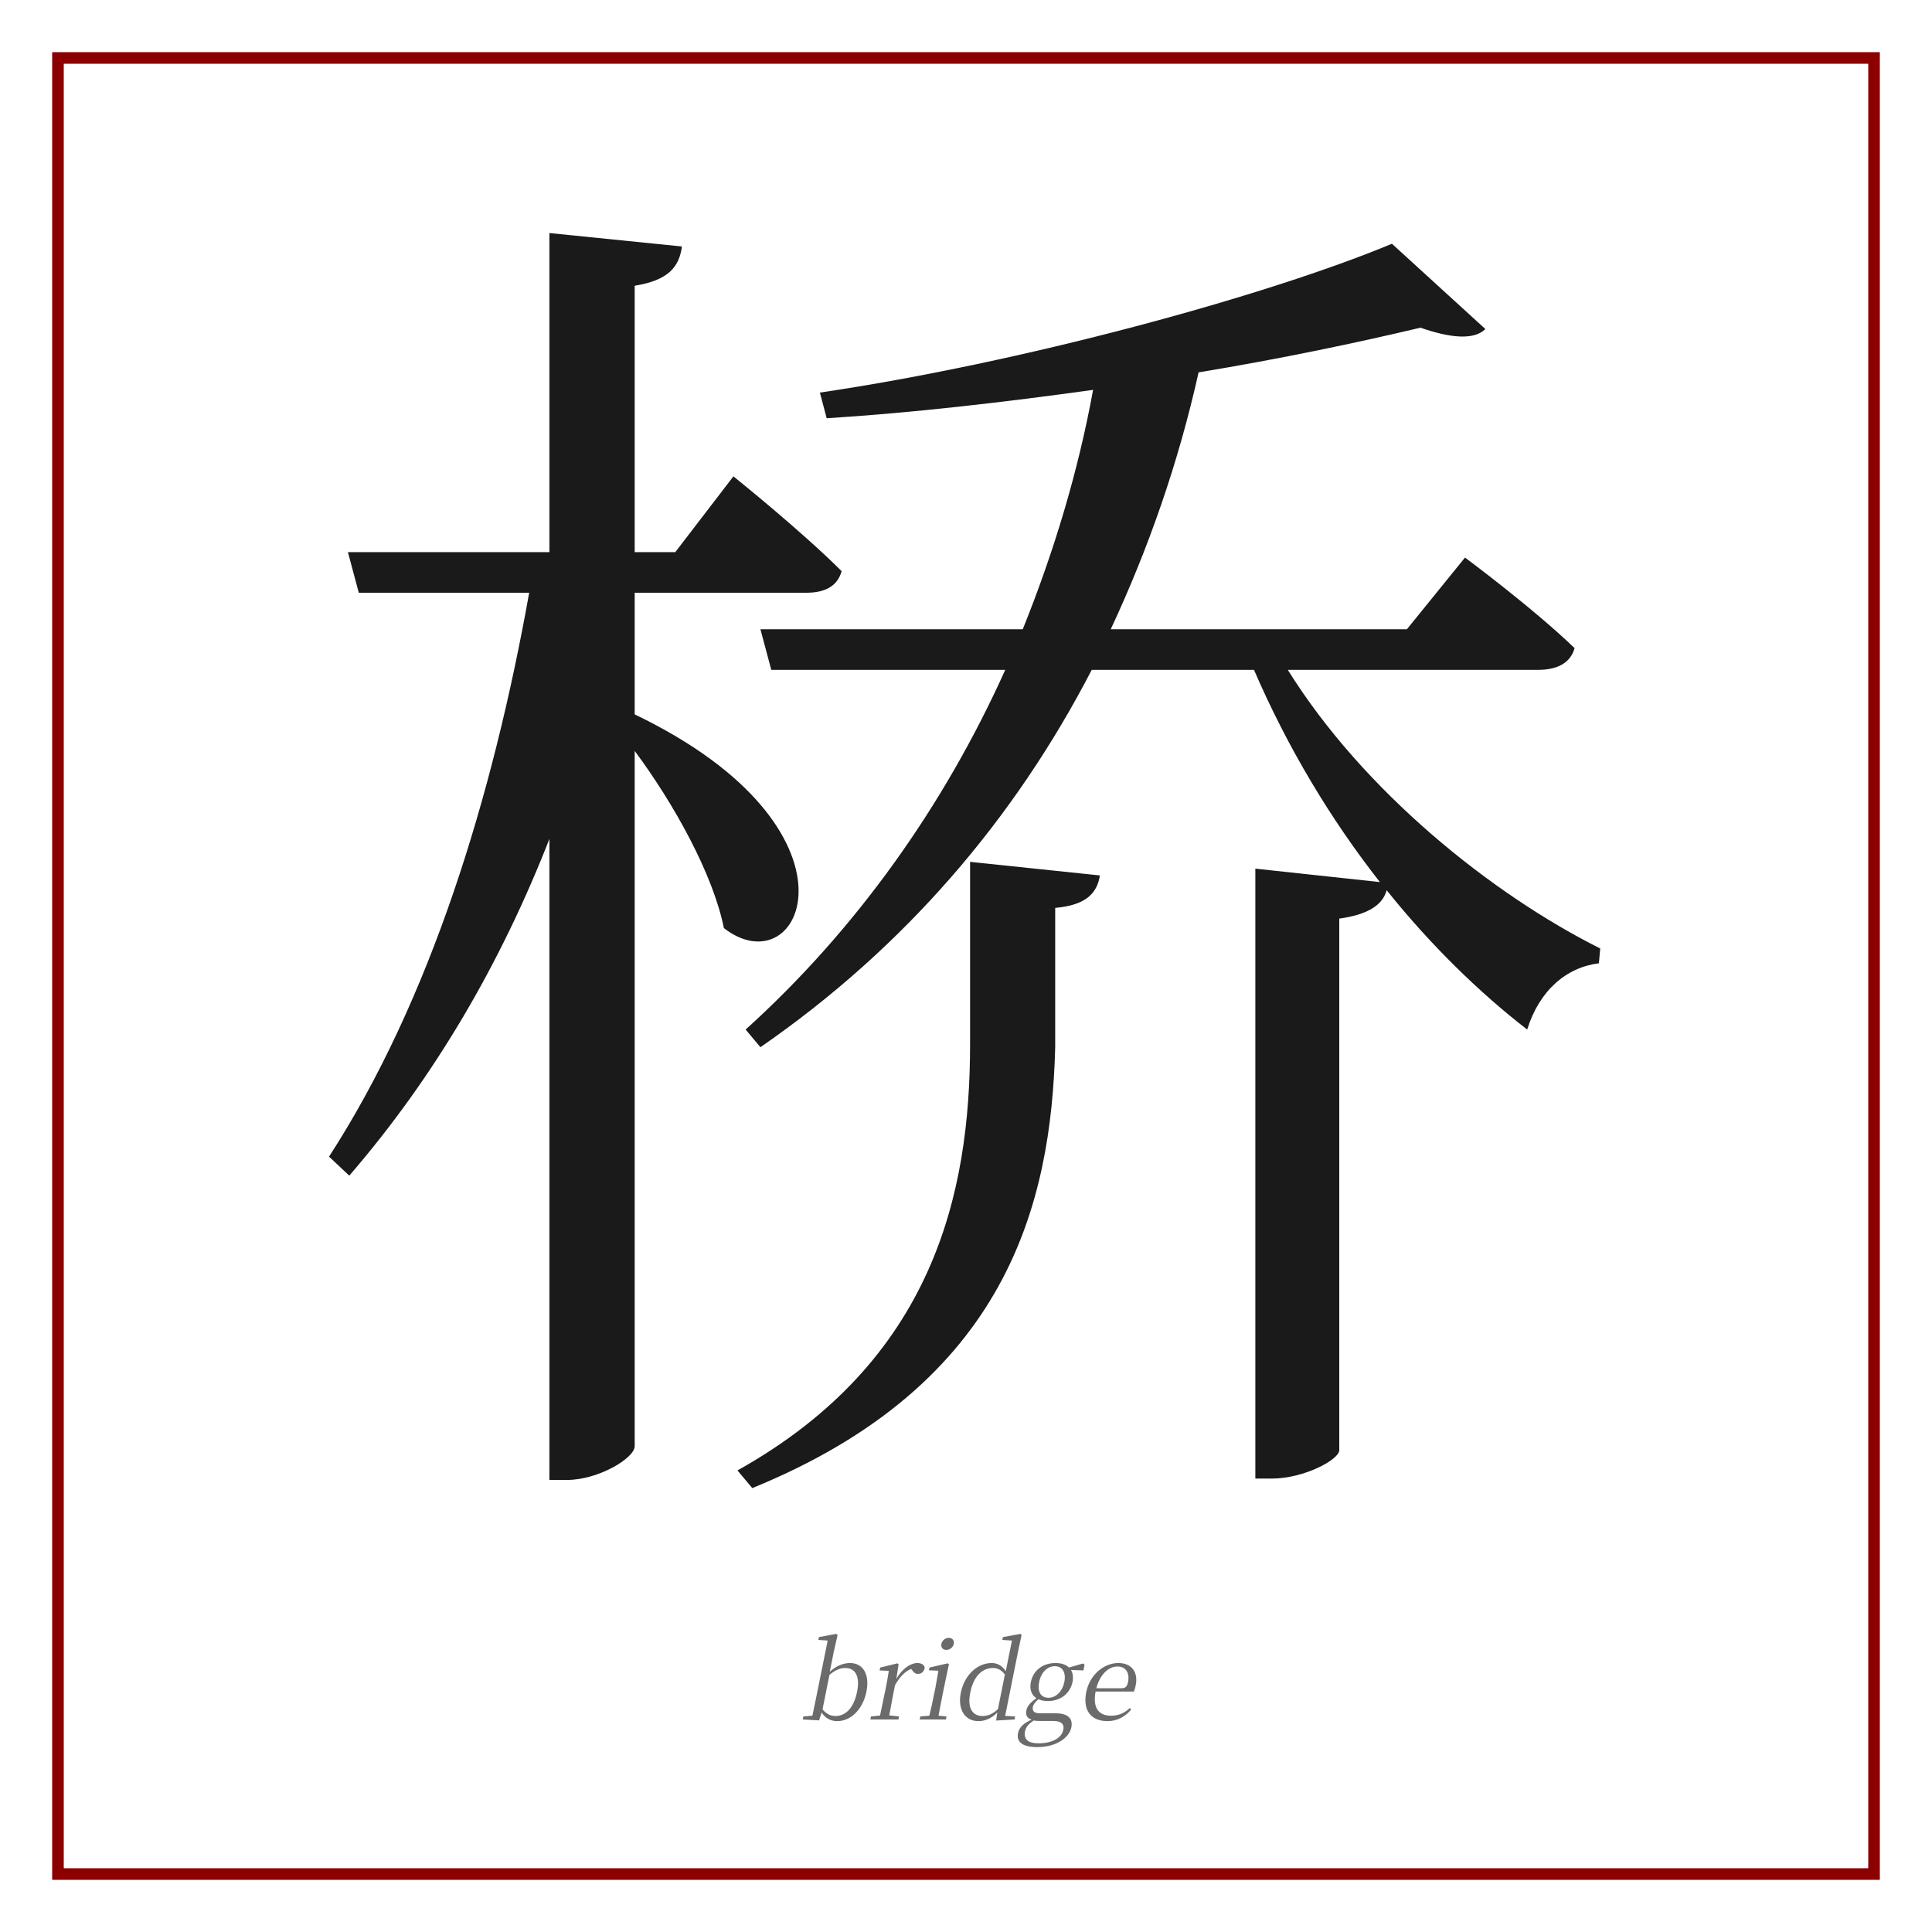
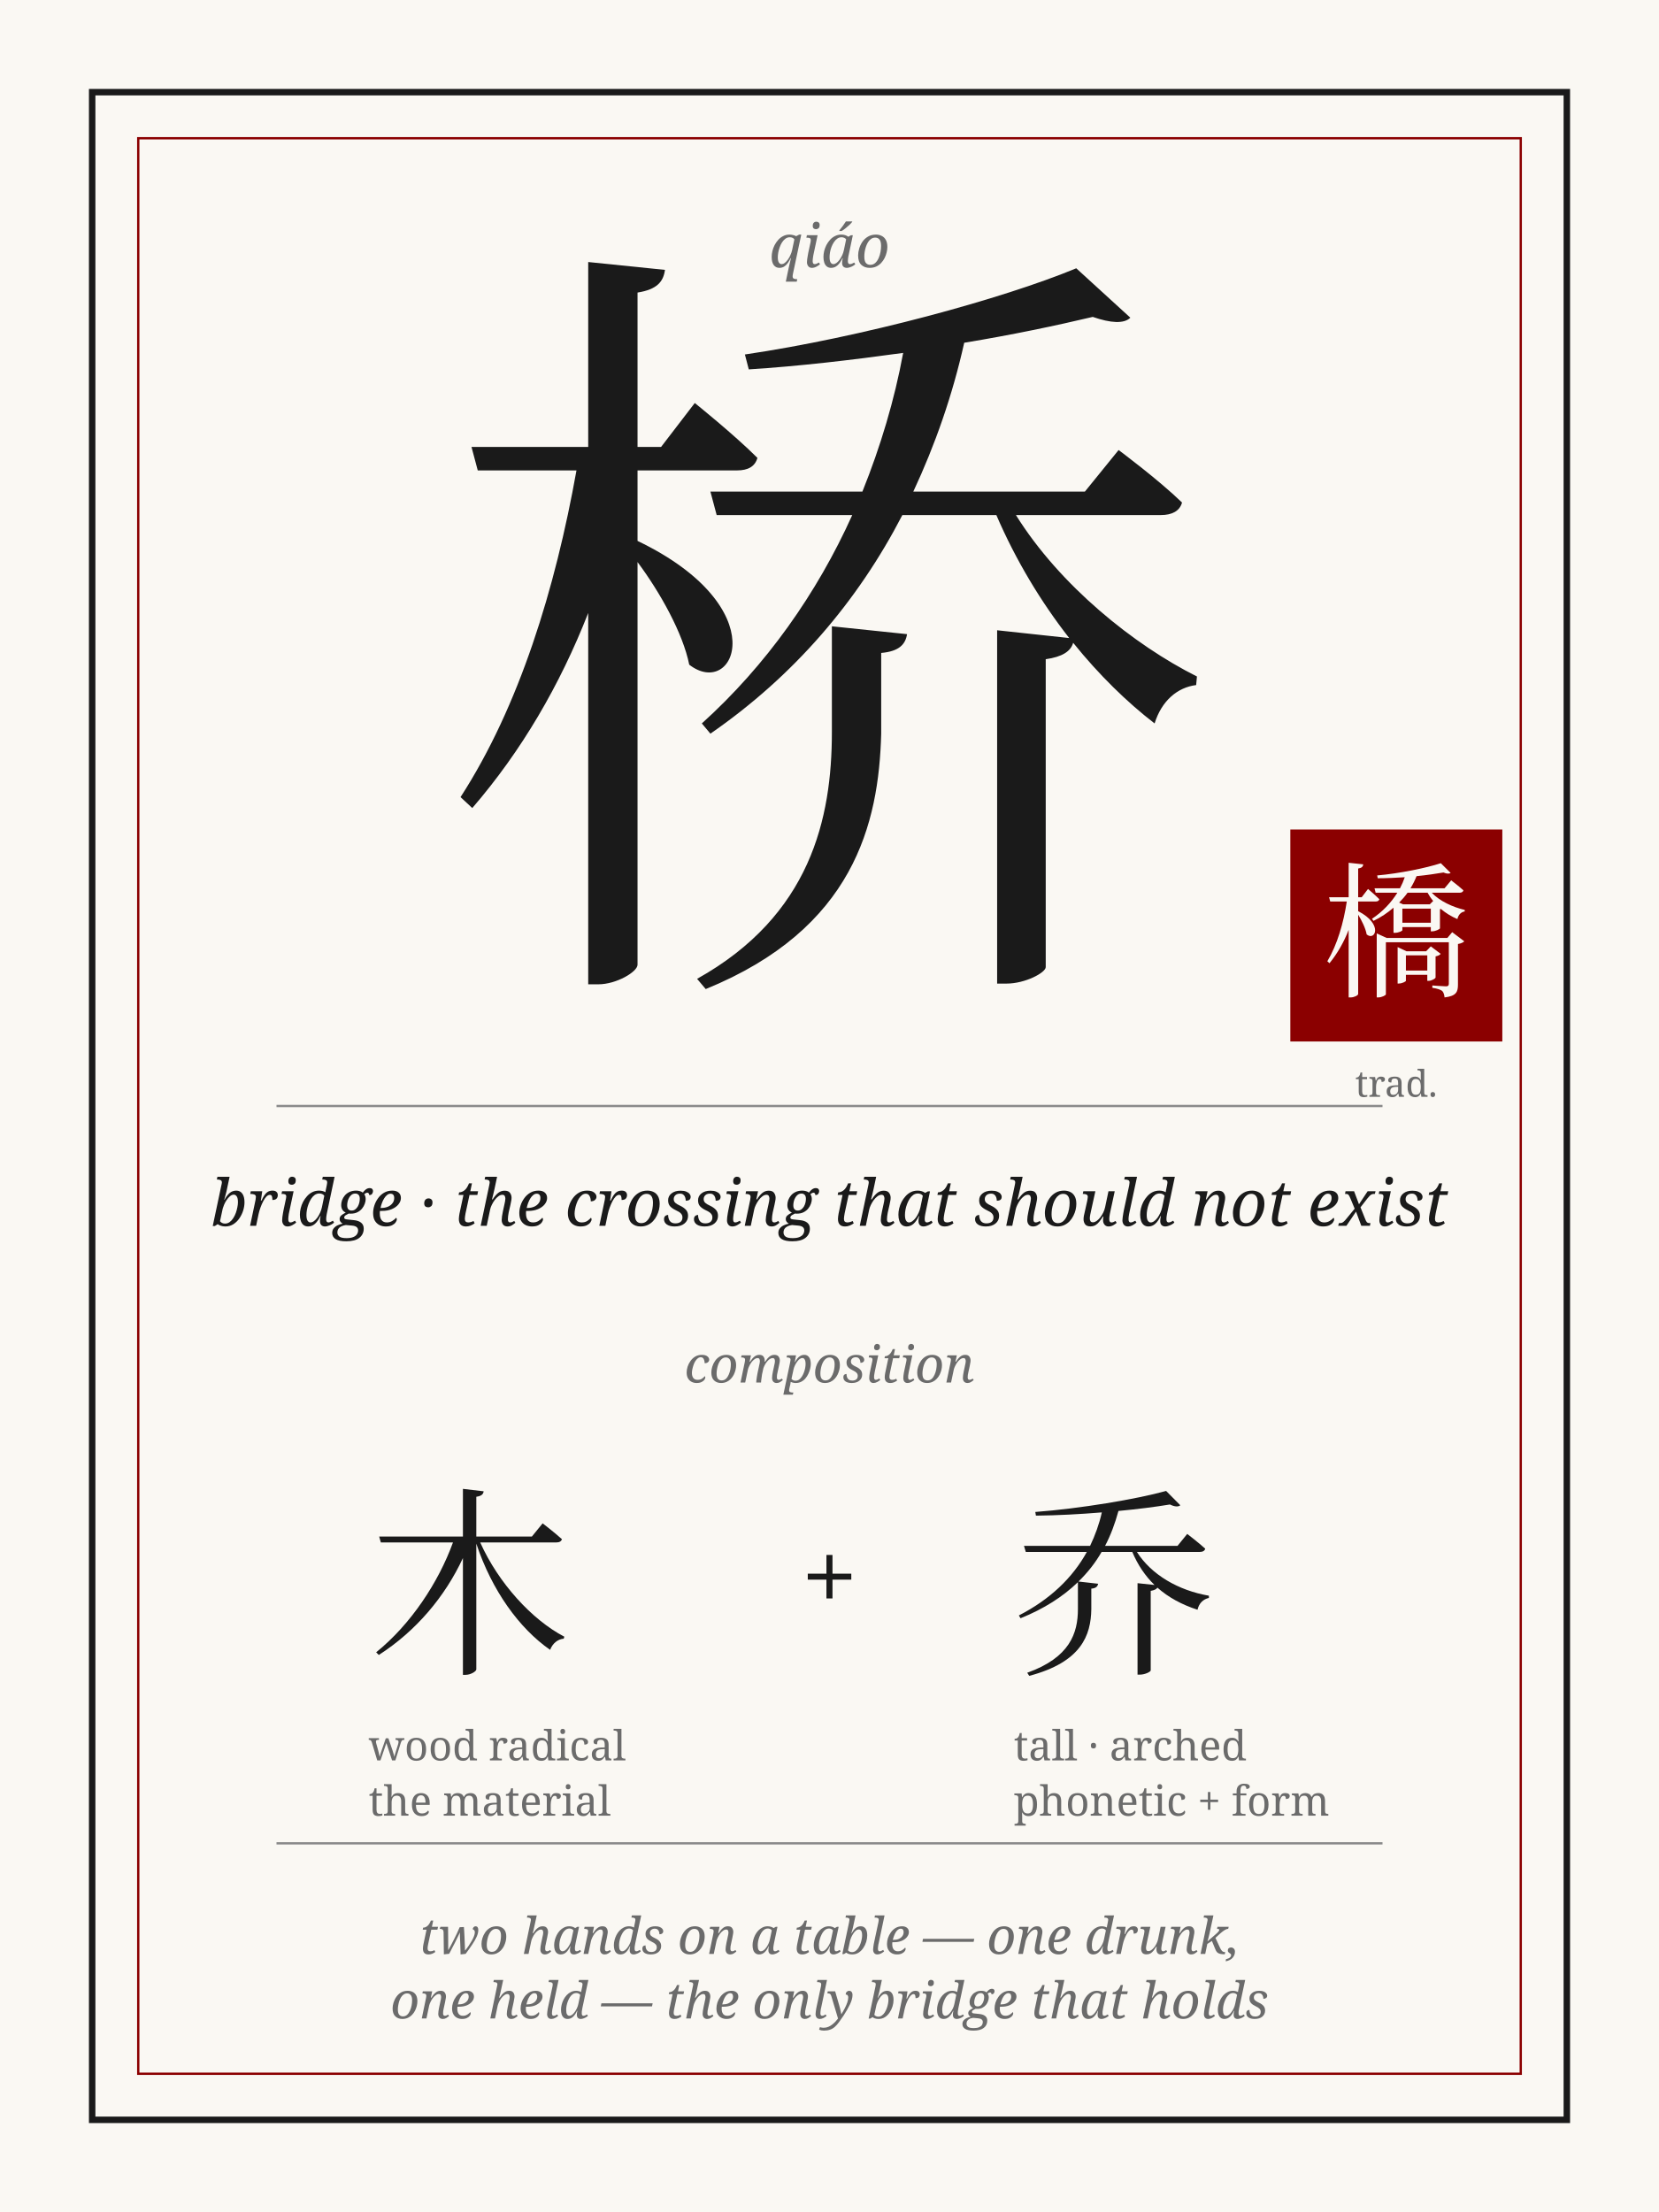
- <svg xmlns="http://www.w3.org/2000/svg" viewBox="0 0 200 200" font-family="'Noto Serif CJK SC', serif">
-   <rect x="6" y="6" width="188" height="188" fill="none" stroke="#8B0000" stroke-width="1.2" />
-   <text x="100" y="142" text-anchor="middle" font-size="140" fill="#1A1A1A">桥</text>
-   <text x="100" y="178" text-anchor="middle" font-size="11" fill="#6B6B6B" font-style="italic">bridge</text>
+ <svg xmlns="http://www.w3.org/2000/svg" viewBox="0 0 360 480" font-family="serif" fill="#1A1A1A">
+   <defs>
+     <pattern id="paperQ" patternUnits="userSpaceOnUse" width="200" height="200">
+       <rect width="200" height="200" fill="#FAF8F3" />
+     </pattern>
+   </defs>
+   <rect width="360" height="480" fill="url(#paperQ)" />
+   <rect x="20" y="20" width="320" height="440" fill="none" stroke="#1A1A1A" stroke-width="1.4" />
+   <rect x="30" y="30" width="300" height="420" fill="none" stroke="#8B0000" stroke-width="0.5" />
+   <text x="180" y="58" text-anchor="middle" font-size="13" font-style="italic" fill="#6B6B6B">qiáo</text>
+   <text x="180" y="200" text-anchor="middle" font-size="170" font-family="'Noto Serif CJK SC', serif" fill="#1A1A1A">桥</text>
+   <g transform="translate(280,180)">
+     <rect x="0" y="0" width="46" height="46" fill="#8B0000" />
+     <text x="23" y="34" text-anchor="middle" font-size="32" font-family="'Noto Serif CJK SC', serif" fill="#FAF8F3">橋</text>
+     <text x="23" y="58" text-anchor="middle" font-size="8" fill="#6B6B6B">trad.</text>
+   </g>
+   <line x1="60" y1="240" x2="300" y2="240" stroke="#8A8A8A" stroke-width="0.5" />
+   <text x="180" y="266" text-anchor="middle" font-size="14" font-style="italic">bridge · the crossing that should not exist</text>
+   <text x="180" y="300" text-anchor="middle" font-size="11" font-style="italic" fill="#6B6B6B">composition</text>
+   <g transform="translate(80,320)" font-family="'Noto Serif CJK SC', serif">
+     <text x="0" y="40" font-size="44" fill="#1A1A1A">木</text>
+     <text x="0" y="62" font-size="9" font-family="serif" fill="#6B6B6B">wood radical</text>
+     <text x="0" y="74" font-size="9" font-family="serif" fill="#6B6B6B">the material</text>
+   </g>
+   <text x="180" y="350" text-anchor="middle" font-size="22">+</text>
+   <g transform="translate(220,320)" font-family="'Noto Serif CJK SC', serif">
+     <text x="0" y="40" font-size="44" fill="#1A1A1A">乔</text>
+     <text x="0" y="62" font-size="9" font-family="serif" fill="#6B6B6B">tall · arched</text>
+     <text x="0" y="74" font-size="9" font-family="serif" fill="#6B6B6B">phonetic + form</text>
+   </g>
+   <line x1="60" y1="400" x2="300" y2="400" stroke="#8A8A8A" stroke-width="0.5" />
+   <text x="180" y="424" text-anchor="middle" font-size="11" fill="#6B6B6B" font-style="italic">two hands on a table — one drunk,</text>
+   <text x="180" y="438" text-anchor="middle" font-size="11" fill="#6B6B6B" font-style="italic">one held — the only bridge that holds</text>
</svg>
